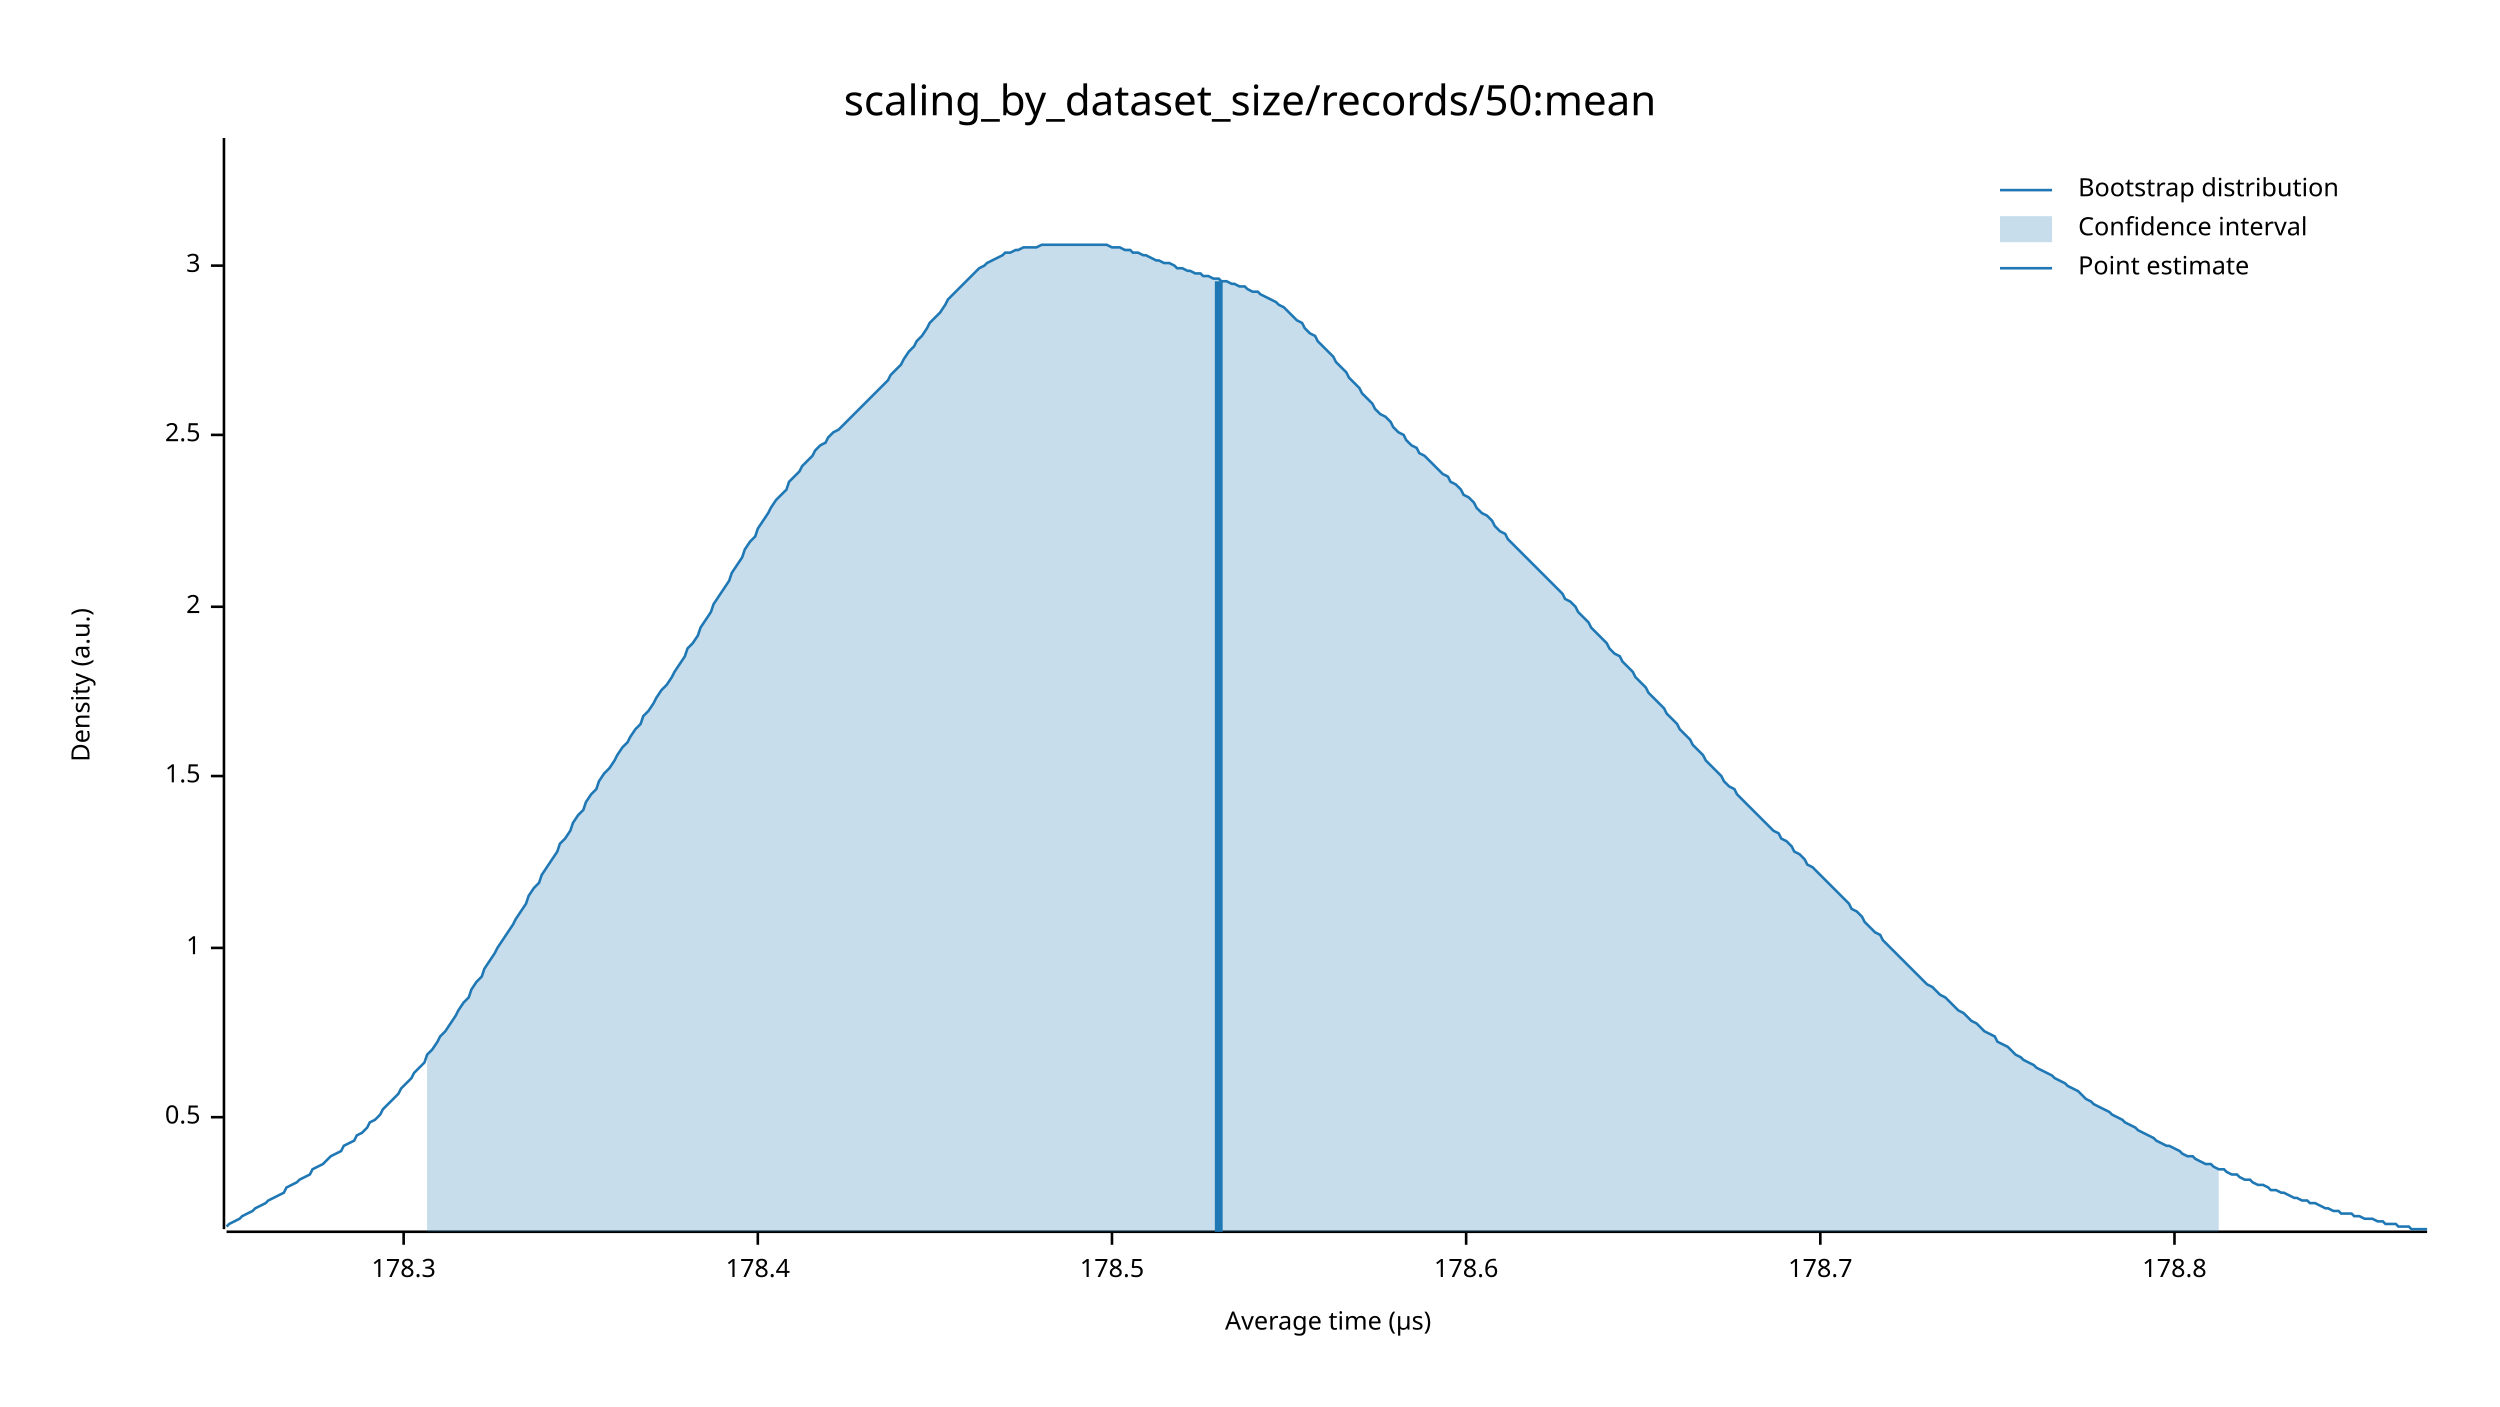
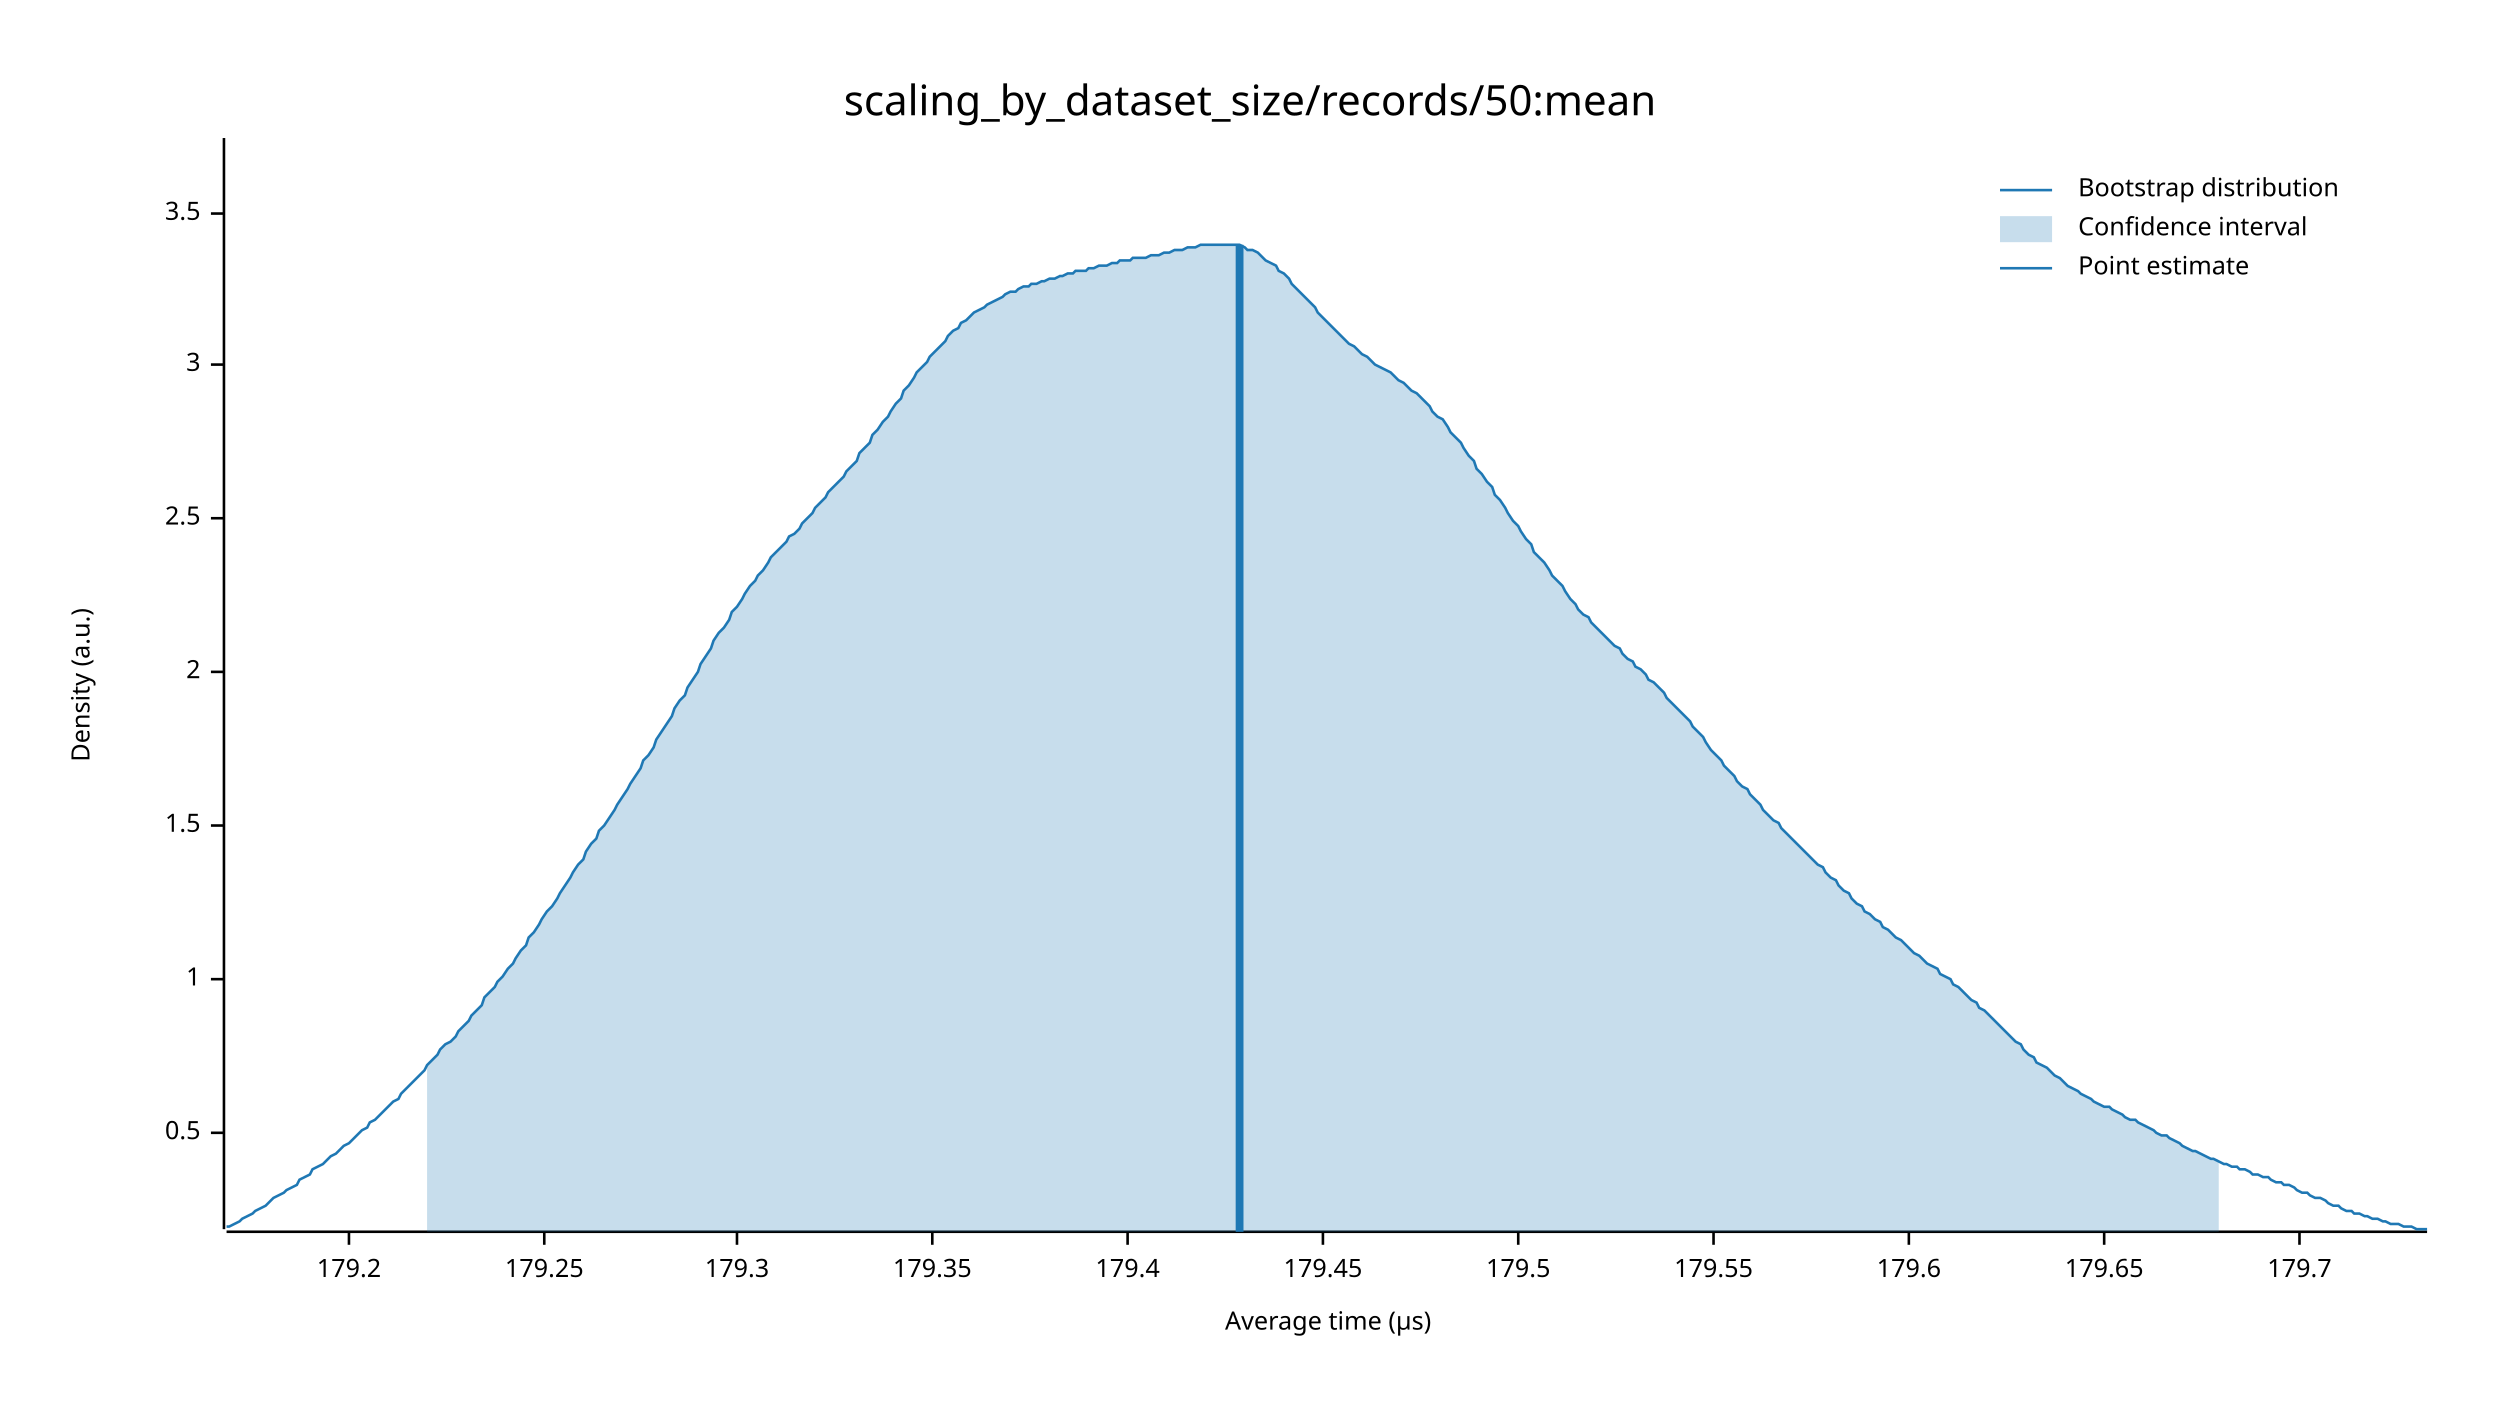
<svg xmlns="http://www.w3.org/2000/svg" width="960" height="540" viewBox="0 0 960 540">
  <text x="480" y="32" dy="0.76em" text-anchor="middle" font-family="sans-serif" font-size="16.129" opacity="1" fill="#000000">
scaling_by_dataset_size/records/50:mean
</text>
  <text x="27" y="263" dy="0.76em" text-anchor="middle" font-family="sans-serif" font-size="9.677" opacity="1" fill="#000000" transform="rotate(270, 27, 263)">
Density (a.u.)
</text>
  <text x="510" y="513" dy="-0.5ex" text-anchor="middle" font-family="sans-serif" font-size="9.677" opacity="1" fill="#000000">
Average time (µs)
</text>
  <polyline fill="none" opacity="1" stroke="#000000" stroke-width="1" points="86,53 86,472 " />
-   <text x="77" y="429" dy="0.5ex" text-anchor="end" font-family="sans-serif" font-size="9.677" opacity="1" fill="#000000">
+   <text x="77" y="435" dy="0.5ex" text-anchor="end" font-family="sans-serif" font-size="9.677" opacity="1" fill="#000000">
0.5
</text>
-   <polyline fill="none" opacity="1" stroke="#000000" stroke-width="1" points="81,429 86,429 " />
-   <text x="77" y="364" dy="0.5ex" text-anchor="end" font-family="sans-serif" font-size="9.677" opacity="1" fill="#000000">
+   <polyline fill="none" opacity="1" stroke="#000000" stroke-width="1" points="81,435 86,435 " />
+   <text x="77" y="376" dy="0.5ex" text-anchor="end" font-family="sans-serif" font-size="9.677" opacity="1" fill="#000000">
1
</text>
-   <polyline fill="none" opacity="1" stroke="#000000" stroke-width="1" points="81,364 86,364 " />
-   <text x="77" y="298" dy="0.5ex" text-anchor="end" font-family="sans-serif" font-size="9.677" opacity="1" fill="#000000">
+   <polyline fill="none" opacity="1" stroke="#000000" stroke-width="1" points="81,376 86,376 " />
+   <text x="77" y="317" dy="0.5ex" text-anchor="end" font-family="sans-serif" font-size="9.677" opacity="1" fill="#000000">
1.5
</text>
-   <polyline fill="none" opacity="1" stroke="#000000" stroke-width="1" points="81,298 86,298 " />
-   <text x="77" y="233" dy="0.5ex" text-anchor="end" font-family="sans-serif" font-size="9.677" opacity="1" fill="#000000">
+   <polyline fill="none" opacity="1" stroke="#000000" stroke-width="1" points="81,317 86,317 " />
+   <text x="77" y="258" dy="0.5ex" text-anchor="end" font-family="sans-serif" font-size="9.677" opacity="1" fill="#000000">
2
</text>
-   <polyline fill="none" opacity="1" stroke="#000000" stroke-width="1" points="81,233 86,233 " />
-   <text x="77" y="167" dy="0.5ex" text-anchor="end" font-family="sans-serif" font-size="9.677" opacity="1" fill="#000000">
+   <polyline fill="none" opacity="1" stroke="#000000" stroke-width="1" points="81,258 86,258 " />
+   <text x="77" y="199" dy="0.5ex" text-anchor="end" font-family="sans-serif" font-size="9.677" opacity="1" fill="#000000">
2.5
</text>
-   <polyline fill="none" opacity="1" stroke="#000000" stroke-width="1" points="81,167 86,167 " />
-   <text x="77" y="102" dy="0.5ex" text-anchor="end" font-family="sans-serif" font-size="9.677" opacity="1" fill="#000000">
+   <polyline fill="none" opacity="1" stroke="#000000" stroke-width="1" points="81,199 86,199 " />
+   <text x="77" y="140" dy="0.5ex" text-anchor="end" font-family="sans-serif" font-size="9.677" opacity="1" fill="#000000">
3
</text>
-   <polyline fill="none" opacity="1" stroke="#000000" stroke-width="1" points="81,102 86,102 " />
+   <polyline fill="none" opacity="1" stroke="#000000" stroke-width="1" points="81,140 86,140 " />
+   <text x="77" y="82" dy="0.5ex" text-anchor="end" font-family="sans-serif" font-size="9.677" opacity="1" fill="#000000">
+ 3.5
+ </text>
+   <polyline fill="none" opacity="1" stroke="#000000" stroke-width="1" points="81,82 86,82 " />
  <polyline fill="none" opacity="1" stroke="#000000" stroke-width="1" points="87,473 932,473 " />
-   <text x="155" y="483" dy="0.76em" text-anchor="middle" font-family="sans-serif" font-size="9.677" opacity="1" fill="#000000">
- 178.3
+   <text x="134" y="483" dy="0.76em" text-anchor="middle" font-family="sans-serif" font-size="9.677" opacity="1" fill="#000000">
+ 179.2
</text>
-   <polyline fill="none" opacity="1" stroke="#000000" stroke-width="1" points="155,473 155,478 " />
-   <text x="291" y="483" dy="0.76em" text-anchor="middle" font-family="sans-serif" font-size="9.677" opacity="1" fill="#000000">
- 178.4
+   <polyline fill="none" opacity="1" stroke="#000000" stroke-width="1" points="134,473 134,478 " />
+   <text x="209" y="483" dy="0.76em" text-anchor="middle" font-family="sans-serif" font-size="9.677" opacity="1" fill="#000000">
+ 179.25
</text>
-   <polyline fill="none" opacity="1" stroke="#000000" stroke-width="1" points="291,473 291,478 " />
-   <text x="427" y="483" dy="0.76em" text-anchor="middle" font-family="sans-serif" font-size="9.677" opacity="1" fill="#000000">
- 178.5
+   <polyline fill="none" opacity="1" stroke="#000000" stroke-width="1" points="209,473 209,478 " />
+   <text x="283" y="483" dy="0.76em" text-anchor="middle" font-family="sans-serif" font-size="9.677" opacity="1" fill="#000000">
+ 179.3
</text>
-   <polyline fill="none" opacity="1" stroke="#000000" stroke-width="1" points="427,473 427,478 " />
-   <text x="563" y="483" dy="0.76em" text-anchor="middle" font-family="sans-serif" font-size="9.677" opacity="1" fill="#000000">
- 178.6
+   <polyline fill="none" opacity="1" stroke="#000000" stroke-width="1" points="283,473 283,478 " />
+   <text x="358" y="483" dy="0.76em" text-anchor="middle" font-family="sans-serif" font-size="9.677" opacity="1" fill="#000000">
+ 179.35
</text>
-   <polyline fill="none" opacity="1" stroke="#000000" stroke-width="1" points="563,473 563,478 " />
-   <text x="699" y="483" dy="0.76em" text-anchor="middle" font-family="sans-serif" font-size="9.677" opacity="1" fill="#000000">
- 178.7
+   <polyline fill="none" opacity="1" stroke="#000000" stroke-width="1" points="358,473 358,478 " />
+   <text x="433" y="483" dy="0.76em" text-anchor="middle" font-family="sans-serif" font-size="9.677" opacity="1" fill="#000000">
+ 179.4
</text>
-   <polyline fill="none" opacity="1" stroke="#000000" stroke-width="1" points="699,473 699,478 " />
-   <text x="835" y="483" dy="0.76em" text-anchor="middle" font-family="sans-serif" font-size="9.677" opacity="1" fill="#000000">
- 178.8
+   <polyline fill="none" opacity="1" stroke="#000000" stroke-width="1" points="433,473 433,478 " />
+   <text x="508" y="483" dy="0.76em" text-anchor="middle" font-family="sans-serif" font-size="9.677" opacity="1" fill="#000000">
+ 179.45
</text>
-   <polyline fill="none" opacity="1" stroke="#000000" stroke-width="1" points="835,473 835,478 " />
-   <polyline fill="none" opacity="1" stroke="#1F78B4" stroke-width="1" points="87,471 88,470 90,469 92,468 93,467 95,466 97,465 98,464 100,463 102,462 103,461 105,460 107,459 109,458 110,456 112,455 114,454 115,453 117,452 119,451 120,449 122,448 124,447 125,446 127,444 129,443 131,442 132,440 134,439 136,438 137,436 139,435 141,433 142,431 144,430 146,428 147,426 149,424 151,422 153,420 154,418 156,416 158,414 159,412 161,410 163,408 164,405 166,403 168,400 169,398 171,396 173,393 175,390 176,388 178,385 180,383 181,380 183,377 185,375 186,372 188,369 190,366 191,364 193,361 195,358 197,355 198,353 200,350 202,347 203,344 205,341 207,339 208,336 210,333 212,330 214,327 215,324 217,322 219,319 220,316 222,313 224,311 225,308 227,305 229,303 230,300 232,297 234,295 236,292 237,290 239,287 241,285 242,283 244,280 246,278 247,275 249,273 251,270 252,268 254,265 256,263 258,260 259,258 261,255 263,252 264,249 266,247 268,244 269,241 271,238 273,235 274,232 276,229 278,226 280,223 281,220 283,217 285,214 286,211 288,208 290,206 291,203 293,200 295,197 296,195 298,192 300,190 302,188 303,185 305,183 307,181 308,179 310,177 312,175 313,173 315,171 317,170 318,168 320,166 322,165 324,163 325,162 327,160 329,158 330,157 332,155 334,153 335,152 337,150 339,148 341,146 342,144 344,142 346,140 347,138 349,135 351,133 352,131 354,129 356,126 357,124 359,122 361,120 363,117 364,115 366,113 368,111 369,110 371,108 373,106 374,105 376,103 378,102 379,101 381,100 383,99 385,98 386,97 388,97 390,96 391,96 393,95 395,95 396,95 398,95 400,94 401,94 403,94 405,94 407,94 408,94 410,94 412,94 413,94 415,94 417,94 418,94 420,94 422,94 423,94 425,94 427,95 429,95 430,95 432,96 434,96 435,97 437,97 439,98 440,98 442,99 444,100 445,100 447,101 449,101 451,102 452,103 454,103 456,104 457,104 459,105 461,105 462,106 464,106 466,107 468,107 469,108 471,108 473,109 474,109 476,110 478,110 479,111 481,112 483,112 484,113 486,114 488,115 490,116 491,117 493,118 495,120 496,121 498,123 500,124 501,126 503,128 505,129 506,131 508,133 510,135 512,137 513,139 515,141 517,143 518,145 520,147 522,149 523,151 525,153 527,155 528,157 530,159 532,160 534,162 535,164 537,166 539,167 540,169 542,171 544,172 545,174 547,175 549,177 550,178 552,180 554,182 556,183 557,185 559,186 561,188 562,190 564,191 566,193 567,195 569,197 571,198 573,200 574,202 576,204 578,205 579,207 581,209 583,211 584,212 586,214 588,216 589,217 591,219 593,221 595,223 596,224 598,226 600,228 601,230 603,231 605,233 606,235 608,237 610,239 611,241 613,243 615,245 617,247 618,249 620,251 622,252 623,254 625,256 627,258 628,260 630,262 632,264 633,266 635,268 637,270 639,272 640,274 642,276 644,278 645,280 647,282 649,284 650,286 652,288 654,290 655,292 657,294 659,296 661,298 662,300 664,302 666,303 667,305 669,307 671,309 672,310 674,312 676,314 677,315 679,317 681,319 683,320 684,322 686,323 688,325 689,327 691,328 693,330 694,332 696,333 698,335 700,337 701,338 703,340 705,342 706,343 708,345 710,347 711,349 713,350 715,352 716,354 718,356 720,358 722,359 723,361 725,363 727,365 728,366 730,368 732,370 733,371 735,373 737,375 738,376 740,378 742,379 744,381 745,382 747,383 749,385 750,386 752,388 754,389 755,390 757,392 759,393 760,394 762,396 764,397 766,398 767,400 769,401 771,402 772,403 774,405 776,406 777,407 779,408 781,409 782,410 784,411 786,412 788,413 789,414 791,415 793,416 794,417 796,418 798,419 799,420 801,422 803,423 804,424 806,425 808,426 810,427 811,428 813,429 815,430 816,431 818,432 820,433 821,434 823,435 825,436 827,437 828,438 830,439 832,440 833,440 835,441 837,442 838,443 840,444 842,444 843,445 845,446 847,447 849,447 850,448 852,449 854,449 855,450 857,451 859,451 860,452 862,453 864,453 865,454 867,455 869,455 871,456 872,457 874,457 876,458 877,458 879,459 881,460 882,460 884,461 886,461 887,462 889,462 891,463 893,464 894,464 896,465 898,465 899,466 901,466 903,466 904,467 906,467 908,468 909,468 911,468 913,469 915,469 916,470 918,470 920,470 921,471 923,471 925,471 926,472 928,472 930,472 932,472 " />
-   <polygon opacity="0.25" fill="#1F78B4" points="164,405 166,403 168,400 169,398 171,396 173,393 175,390 176,388 178,385 180,383 181,380 183,377 185,375 186,372 188,369 190,366 191,364 193,361 195,358 197,355 198,353 200,350 202,347 203,344 205,341 207,339 208,336 210,333 212,330 214,327 215,324 217,322 219,319 220,316 222,313 224,311 225,308 227,305 229,303 230,300 232,297 234,295 236,292 237,290 239,287 241,285 242,283 244,280 246,278 247,275 249,273 251,270 252,268 254,265 256,263 258,260 259,258 261,255 263,252 264,249 266,247 268,244 269,241 271,238 273,235 274,232 276,229 278,226 280,223 281,220 283,217 285,214 286,211 288,208 290,206 291,203 293,200 295,197 296,195 298,192 300,190 302,188 303,185 305,183 307,181 308,179 310,177 312,175 313,173 315,171 317,170 318,168 320,166 322,165 324,163 325,162 327,160 329,158 330,157 332,155 334,153 335,152 337,150 339,148 341,146 342,144 344,142 346,140 347,138 349,135 351,133 352,131 354,129 356,126 357,124 359,122 361,120 363,117 364,115 366,113 368,111 369,110 371,108 373,106 374,105 376,103 378,102 379,101 381,100 383,99 385,98 386,97 388,97 390,96 391,96 393,95 395,95 396,95 398,95 400,94 401,94 403,94 405,94 407,94 408,94 410,94 412,94 413,94 415,94 417,94 418,94 420,94 422,94 423,94 425,94 427,95 429,95 430,95 432,96 434,96 435,97 437,97 439,98 440,98 442,99 444,100 445,100 447,101 449,101 451,102 452,103 454,103 456,104 457,104 459,105 461,105 462,106 464,106 466,107 468,107 469,108 471,108 473,109 474,109 476,110 478,110 479,111 481,112 483,112 484,113 486,114 488,115 490,116 491,117 493,118 495,120 496,121 498,123 500,124 501,126 503,128 505,129 506,131 508,133 510,135 512,137 513,139 515,141 517,143 518,145 520,147 522,149 523,151 525,153 527,155 528,157 530,159 532,160 534,162 535,164 537,166 539,167 540,169 542,171 544,172 545,174 547,175 549,177 550,178 552,180 554,182 556,183 557,185 559,186 561,188 562,190 564,191 566,193 567,195 569,197 571,198 573,200 574,202 576,204 578,205 579,207 581,209 583,211 584,212 586,214 588,216 589,217 591,219 593,221 595,223 596,224 598,226 600,228 601,230 603,231 605,233 606,235 608,237 610,239 611,241 613,243 615,245 617,247 618,249 620,251 622,252 623,254 625,256 627,258 628,260 630,262 632,264 633,266 635,268 637,270 639,272 640,274 642,276 644,278 645,280 647,282 649,284 650,286 652,288 654,290 655,292 657,294 659,296 661,298 662,300 664,302 666,303 667,305 669,307 671,309 672,310 674,312 676,314 677,315 679,317 681,319 683,320 684,322 686,323 688,325 689,327 691,328 693,330 694,332 696,333 698,335 700,337 701,338 703,340 705,342 706,343 708,345 710,347 711,349 713,350 715,352 716,354 718,356 720,358 722,359 723,361 725,363 727,365 728,366 730,368 732,370 733,371 735,373 737,375 738,376 740,378 742,379 744,381 745,382 747,383 749,385 750,386 752,388 754,389 755,390 757,392 759,393 760,394 762,396 764,397 766,398 767,400 769,401 771,402 772,403 774,405 776,406 777,407 779,408 781,409 782,410 784,411 786,412 788,413 789,414 791,415 793,416 794,417 796,418 798,419 799,420 801,422 803,423 804,424 806,425 808,426 810,427 811,428 813,429 815,430 816,431 818,432 820,433 821,434 823,435 825,436 827,437 828,438 830,439 832,440 833,440 835,441 837,442 838,443 840,444 842,444 843,445 845,446 847,447 849,447 850,448 852,449 852,473 164,473 " />
-   <polyline fill="none" opacity="1" stroke="#1F78B4" stroke-width="3" points="468,473 468,108 " />
+   <polyline fill="none" opacity="1" stroke="#000000" stroke-width="1" points="508,473 508,478 " />
+   <text x="583" y="483" dy="0.76em" text-anchor="middle" font-family="sans-serif" font-size="9.677" opacity="1" fill="#000000">
+ 179.5
+ </text>
+   <polyline fill="none" opacity="1" stroke="#000000" stroke-width="1" points="583,473 583,478 " />
+   <text x="658" y="483" dy="0.76em" text-anchor="middle" font-family="sans-serif" font-size="9.677" opacity="1" fill="#000000">
+ 179.55
+ </text>
+   <polyline fill="none" opacity="1" stroke="#000000" stroke-width="1" points="658,473 658,478 " />
+   <text x="733" y="483" dy="0.76em" text-anchor="middle" font-family="sans-serif" font-size="9.677" opacity="1" fill="#000000">
+ 179.6
+ </text>
+   <polyline fill="none" opacity="1" stroke="#000000" stroke-width="1" points="733,473 733,478 " />
+   <text x="808" y="483" dy="0.76em" text-anchor="middle" font-family="sans-serif" font-size="9.677" opacity="1" fill="#000000">
+ 179.65
+ </text>
+   <polyline fill="none" opacity="1" stroke="#000000" stroke-width="1" points="808,473 808,478 " />
+   <text x="883" y="483" dy="0.76em" text-anchor="middle" font-family="sans-serif" font-size="9.677" opacity="1" fill="#000000">
+ 179.7
+ </text>
+   <polyline fill="none" opacity="1" stroke="#000000" stroke-width="1" points="883,473 883,478 " />
+   <polyline fill="none" opacity="1" stroke="#1F78B4" stroke-width="1" points="87,471 88,471 90,470 92,469 93,468 95,467 97,466 98,465 100,464 102,463 103,462 105,460 107,459 109,458 110,457 112,456 114,455 115,453 117,452 119,451 120,449 122,448 124,447 125,446 127,444 129,443 131,441 132,440 134,439 136,437 137,436 139,434 141,433 142,431 144,430 146,428 147,427 149,425 151,423 153,422 154,420 156,418 158,416 159,415 161,413 163,411 164,409 166,407 168,405 169,403 171,401 173,400 175,398 176,396 178,394 180,392 181,390 183,388 185,386 186,383 188,381 190,379 191,377 193,375 195,372 197,370 198,368 200,365 202,363 203,360 205,358 207,355 208,353 210,350 212,348 214,345 215,343 217,340 219,337 220,335 222,332 224,330 225,327 227,324 229,322 230,319 232,317 234,314 236,311 237,309 239,306 241,303 242,301 244,298 246,295 247,292 249,290 251,287 252,284 254,281 256,278 258,275 259,272 261,269 263,267 264,264 266,261 268,258 269,255 271,252 273,249 274,246 276,243 278,241 280,238 281,235 283,233 285,230 286,228 288,225 290,223 291,221 293,219 295,216 296,214 298,212 300,210 302,208 303,206 305,205 307,203 308,201 310,199 312,197 313,195 315,193 317,191 318,189 320,187 322,185 324,183 325,181 327,179 329,177 330,174 332,172 334,170 335,167 337,165 339,162 341,160 342,158 344,155 346,153 347,150 349,148 351,145 352,143 354,141 356,139 357,137 359,135 361,133 363,131 364,129 366,127 368,126 369,124 371,123 373,121 374,120 376,119 378,118 379,117 381,116 383,115 385,114 386,113 388,112 390,112 391,111 393,110 395,110 396,109 398,109 400,108 401,108 403,107 405,107 407,106 408,106 410,105 412,105 413,104 415,104 417,104 418,103 420,103 422,102 423,102 425,102 427,101 429,101 430,100 432,100 434,100 435,99 437,99 439,99 440,99 442,98 444,98 445,98 447,97 449,97 451,96 452,96 454,96 456,95 457,95 459,95 461,94 462,94 464,94 466,94 468,94 469,94 471,94 473,94 474,94 476,94 478,95 479,96 481,96 483,97 484,98 486,100 488,101 490,102 491,104 493,105 495,107 496,109 498,111 500,113 501,114 503,116 505,118 506,120 508,122 510,124 512,126 513,127 515,129 517,131 518,132 520,133 522,135 523,136 525,137 527,139 528,140 530,141 532,142 534,143 535,144 537,146 539,147 540,148 542,150 544,151 545,152 547,154 549,156 550,158 552,160 554,161 556,164 557,166 559,168 561,170 562,172 564,175 566,177 567,180 569,182 571,185 573,187 574,190 576,192 578,195 579,197 581,200 583,202 584,204 586,207 588,209 589,212 591,214 593,216 595,219 596,221 598,223 600,225 601,227 603,230 605,232 606,234 608,236 610,237 611,239 613,241 615,243 617,245 618,246 620,248 622,249 623,251 625,253 627,254 628,256 630,257 632,259 633,261 635,262 637,264 639,266 640,268 642,270 644,272 645,273 647,275 649,277 650,279 652,281 654,283 655,285 657,288 659,290 661,292 662,294 664,296 666,298 667,300 669,302 671,303 672,305 674,307 676,309 677,311 679,313 681,315 683,316 684,318 686,320 688,322 689,323 691,325 693,327 694,328 696,330 698,332 700,333 701,335 703,337 705,338 706,340 708,342 710,343 711,345 713,347 715,348 716,350 718,351 720,353 722,354 723,356 725,357 727,359 728,360 730,361 732,363 733,364 735,366 737,367 738,368 740,370 742,371 744,372 745,374 747,375 749,376 750,378 752,379 754,381 755,382 757,384 759,385 760,387 762,388 764,390 766,392 767,393 769,395 771,397 772,398 774,400 776,401 777,403 779,405 781,406 782,408 784,409 786,410 788,412 789,413 791,414 793,416 794,417 796,418 798,419 799,420 801,421 803,422 804,423 806,424 808,425 810,425 811,426 813,427 815,428 816,429 818,430 820,430 821,431 823,432 825,433 827,434 828,435 830,436 832,436 833,437 835,438 837,439 838,440 840,441 842,442 843,442 845,443 847,444 849,445 850,445 852,446 854,447 855,447 857,448 859,448 860,449 862,449 864,450 865,451 867,451 869,452 871,452 872,453 874,454 876,454 877,455 879,455 881,456 882,457 884,458 886,458 887,459 889,460 891,460 893,461 894,462 896,463 898,463 899,464 901,465 903,465 904,466 906,466 908,467 909,467 911,468 913,468 915,469 916,469 918,470 920,470 921,470 923,471 925,471 926,471 928,472 930,472 932,472 " />
+   <polygon opacity="0.25" fill="#1F78B4" points="164,409 166,407 168,405 169,403 171,401 173,400 175,398 176,396 178,394 180,392 181,390 183,388 185,386 186,383 188,381 190,379 191,377 193,375 195,372 197,370 198,368 200,365 202,363 203,360 205,358 207,355 208,353 210,350 212,348 214,345 215,343 217,340 219,337 220,335 222,332 224,330 225,327 227,324 229,322 230,319 232,317 234,314 236,311 237,309 239,306 241,303 242,301 244,298 246,295 247,292 249,290 251,287 252,284 254,281 256,278 258,275 259,272 261,269 263,267 264,264 266,261 268,258 269,255 271,252 273,249 274,246 276,243 278,241 280,238 281,235 283,233 285,230 286,228 288,225 290,223 291,221 293,219 295,216 296,214 298,212 300,210 302,208 303,206 305,205 307,203 308,201 310,199 312,197 313,195 315,193 317,191 318,189 320,187 322,185 324,183 325,181 327,179 329,177 330,174 332,172 334,170 335,167 337,165 339,162 341,160 342,158 344,155 346,153 347,150 349,148 351,145 352,143 354,141 356,139 357,137 359,135 361,133 363,131 364,129 366,127 368,126 369,124 371,123 373,121 374,120 376,119 378,118 379,117 381,116 383,115 385,114 386,113 388,112 390,112 391,111 393,110 395,110 396,109 398,109 400,108 401,108 403,107 405,107 407,106 408,106 410,105 412,105 413,104 415,104 417,104 418,103 420,103 422,102 423,102 425,102 427,101 429,101 430,100 432,100 434,100 435,99 437,99 439,99 440,99 442,98 444,98 445,98 447,97 449,97 451,96 452,96 454,96 456,95 457,95 459,95 461,94 462,94 464,94 466,94 468,94 469,94 471,94 473,94 474,94 476,94 478,95 479,96 481,96 483,97 484,98 486,100 488,101 490,102 491,104 493,105 495,107 496,109 498,111 500,113 501,114 503,116 505,118 506,120 508,122 510,124 512,126 513,127 515,129 517,131 518,132 520,133 522,135 523,136 525,137 527,139 528,140 530,141 532,142 534,143 535,144 537,146 539,147 540,148 542,150 544,151 545,152 547,154 549,156 550,158 552,160 554,161 556,164 557,166 559,168 561,170 562,172 564,175 566,177 567,180 569,182 571,185 573,187 574,190 576,192 578,195 579,197 581,200 583,202 584,204 586,207 588,209 589,212 591,214 593,216 595,219 596,221 598,223 600,225 601,227 603,230 605,232 606,234 608,236 610,237 611,239 613,241 615,243 617,245 618,246 620,248 622,249 623,251 625,253 627,254 628,256 630,257 632,259 633,261 635,262 637,264 639,266 640,268 642,270 644,272 645,273 647,275 649,277 650,279 652,281 654,283 655,285 657,288 659,290 661,292 662,294 664,296 666,298 667,300 669,302 671,303 672,305 674,307 676,309 677,311 679,313 681,315 683,316 684,318 686,320 688,322 689,323 691,325 693,327 694,328 696,330 698,332 700,333 701,335 703,337 705,338 706,340 708,342 710,343 711,345 713,347 715,348 716,350 718,351 720,353 722,354 723,356 725,357 727,359 728,360 730,361 732,363 733,364 735,366 737,367 738,368 740,370 742,371 744,372 745,374 747,375 749,376 750,378 752,379 754,381 755,382 757,384 759,385 760,387 762,388 764,390 766,392 767,393 769,395 771,397 772,398 774,400 776,401 777,403 779,405 781,406 782,408 784,409 786,410 788,412 789,413 791,414 793,416 794,417 796,418 798,419 799,420 801,421 803,422 804,423 806,424 808,425 810,425 811,426 813,427 815,428 816,429 818,430 820,430 821,431 823,432 825,433 827,434 828,435 830,436 832,436 833,437 835,438 837,439 838,440 840,441 842,442 843,442 845,443 847,444 849,445 850,445 852,446 852,473 164,473 " />
+   <polyline fill="none" opacity="1" stroke="#1F78B4" stroke-width="3" points="476,473 476,94 " />
  <text x="798" y="68" dy="0.76em" text-anchor="start" font-family="sans-serif" font-size="9.677" opacity="1" fill="#000000">
Bootstrap distribution
</text>
  <text x="798" y="83" dy="0.76em" text-anchor="start" font-family="sans-serif" font-size="9.677" opacity="1" fill="#000000">
Confidence interval
</text>
  <text x="798" y="98" dy="0.76em" text-anchor="start" font-family="sans-serif" font-size="9.677" opacity="1" fill="#000000">
Point estimate
</text>
  <polyline fill="none" opacity="1" stroke="#1F78B4" stroke-width="1" points="768,73 788,73 " />
  <rect x="768" y="83" width="20" height="10" opacity="0.25" fill="#1F78B4" stroke="none" />
  <polyline fill="none" opacity="1" stroke="#1F78B4" stroke-width="1" points="768,103 788,103 " />
</svg>
